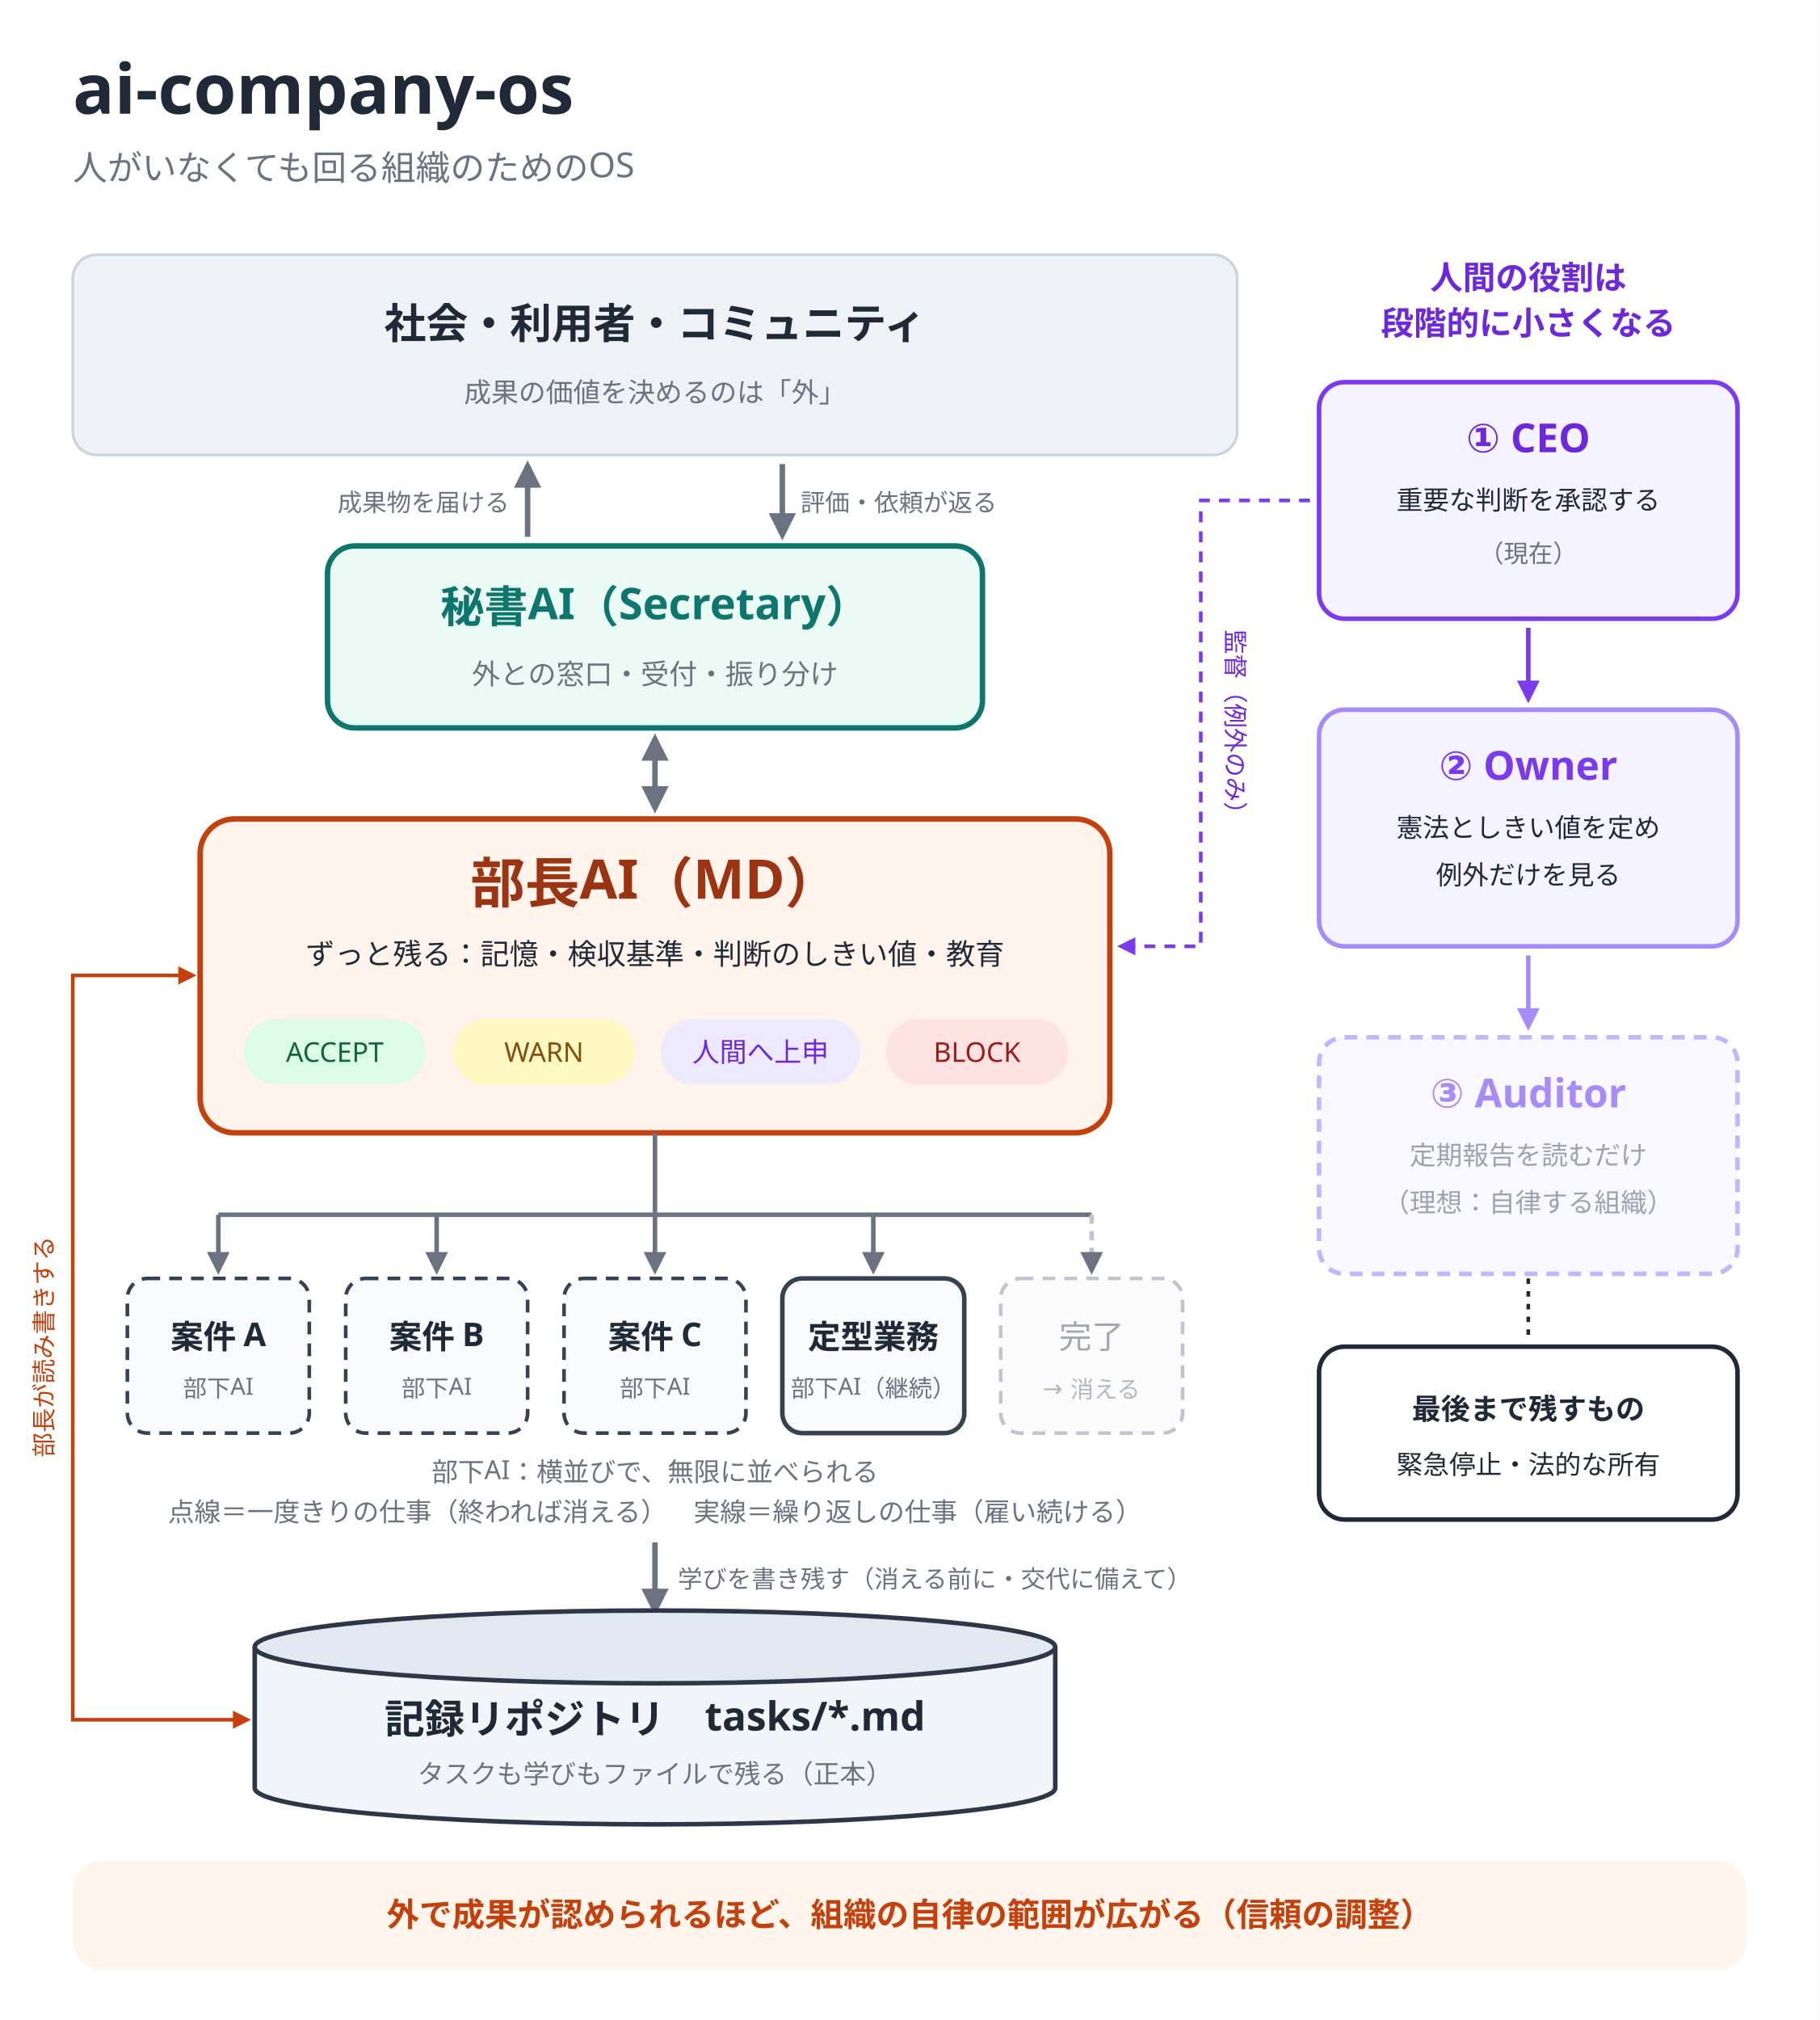
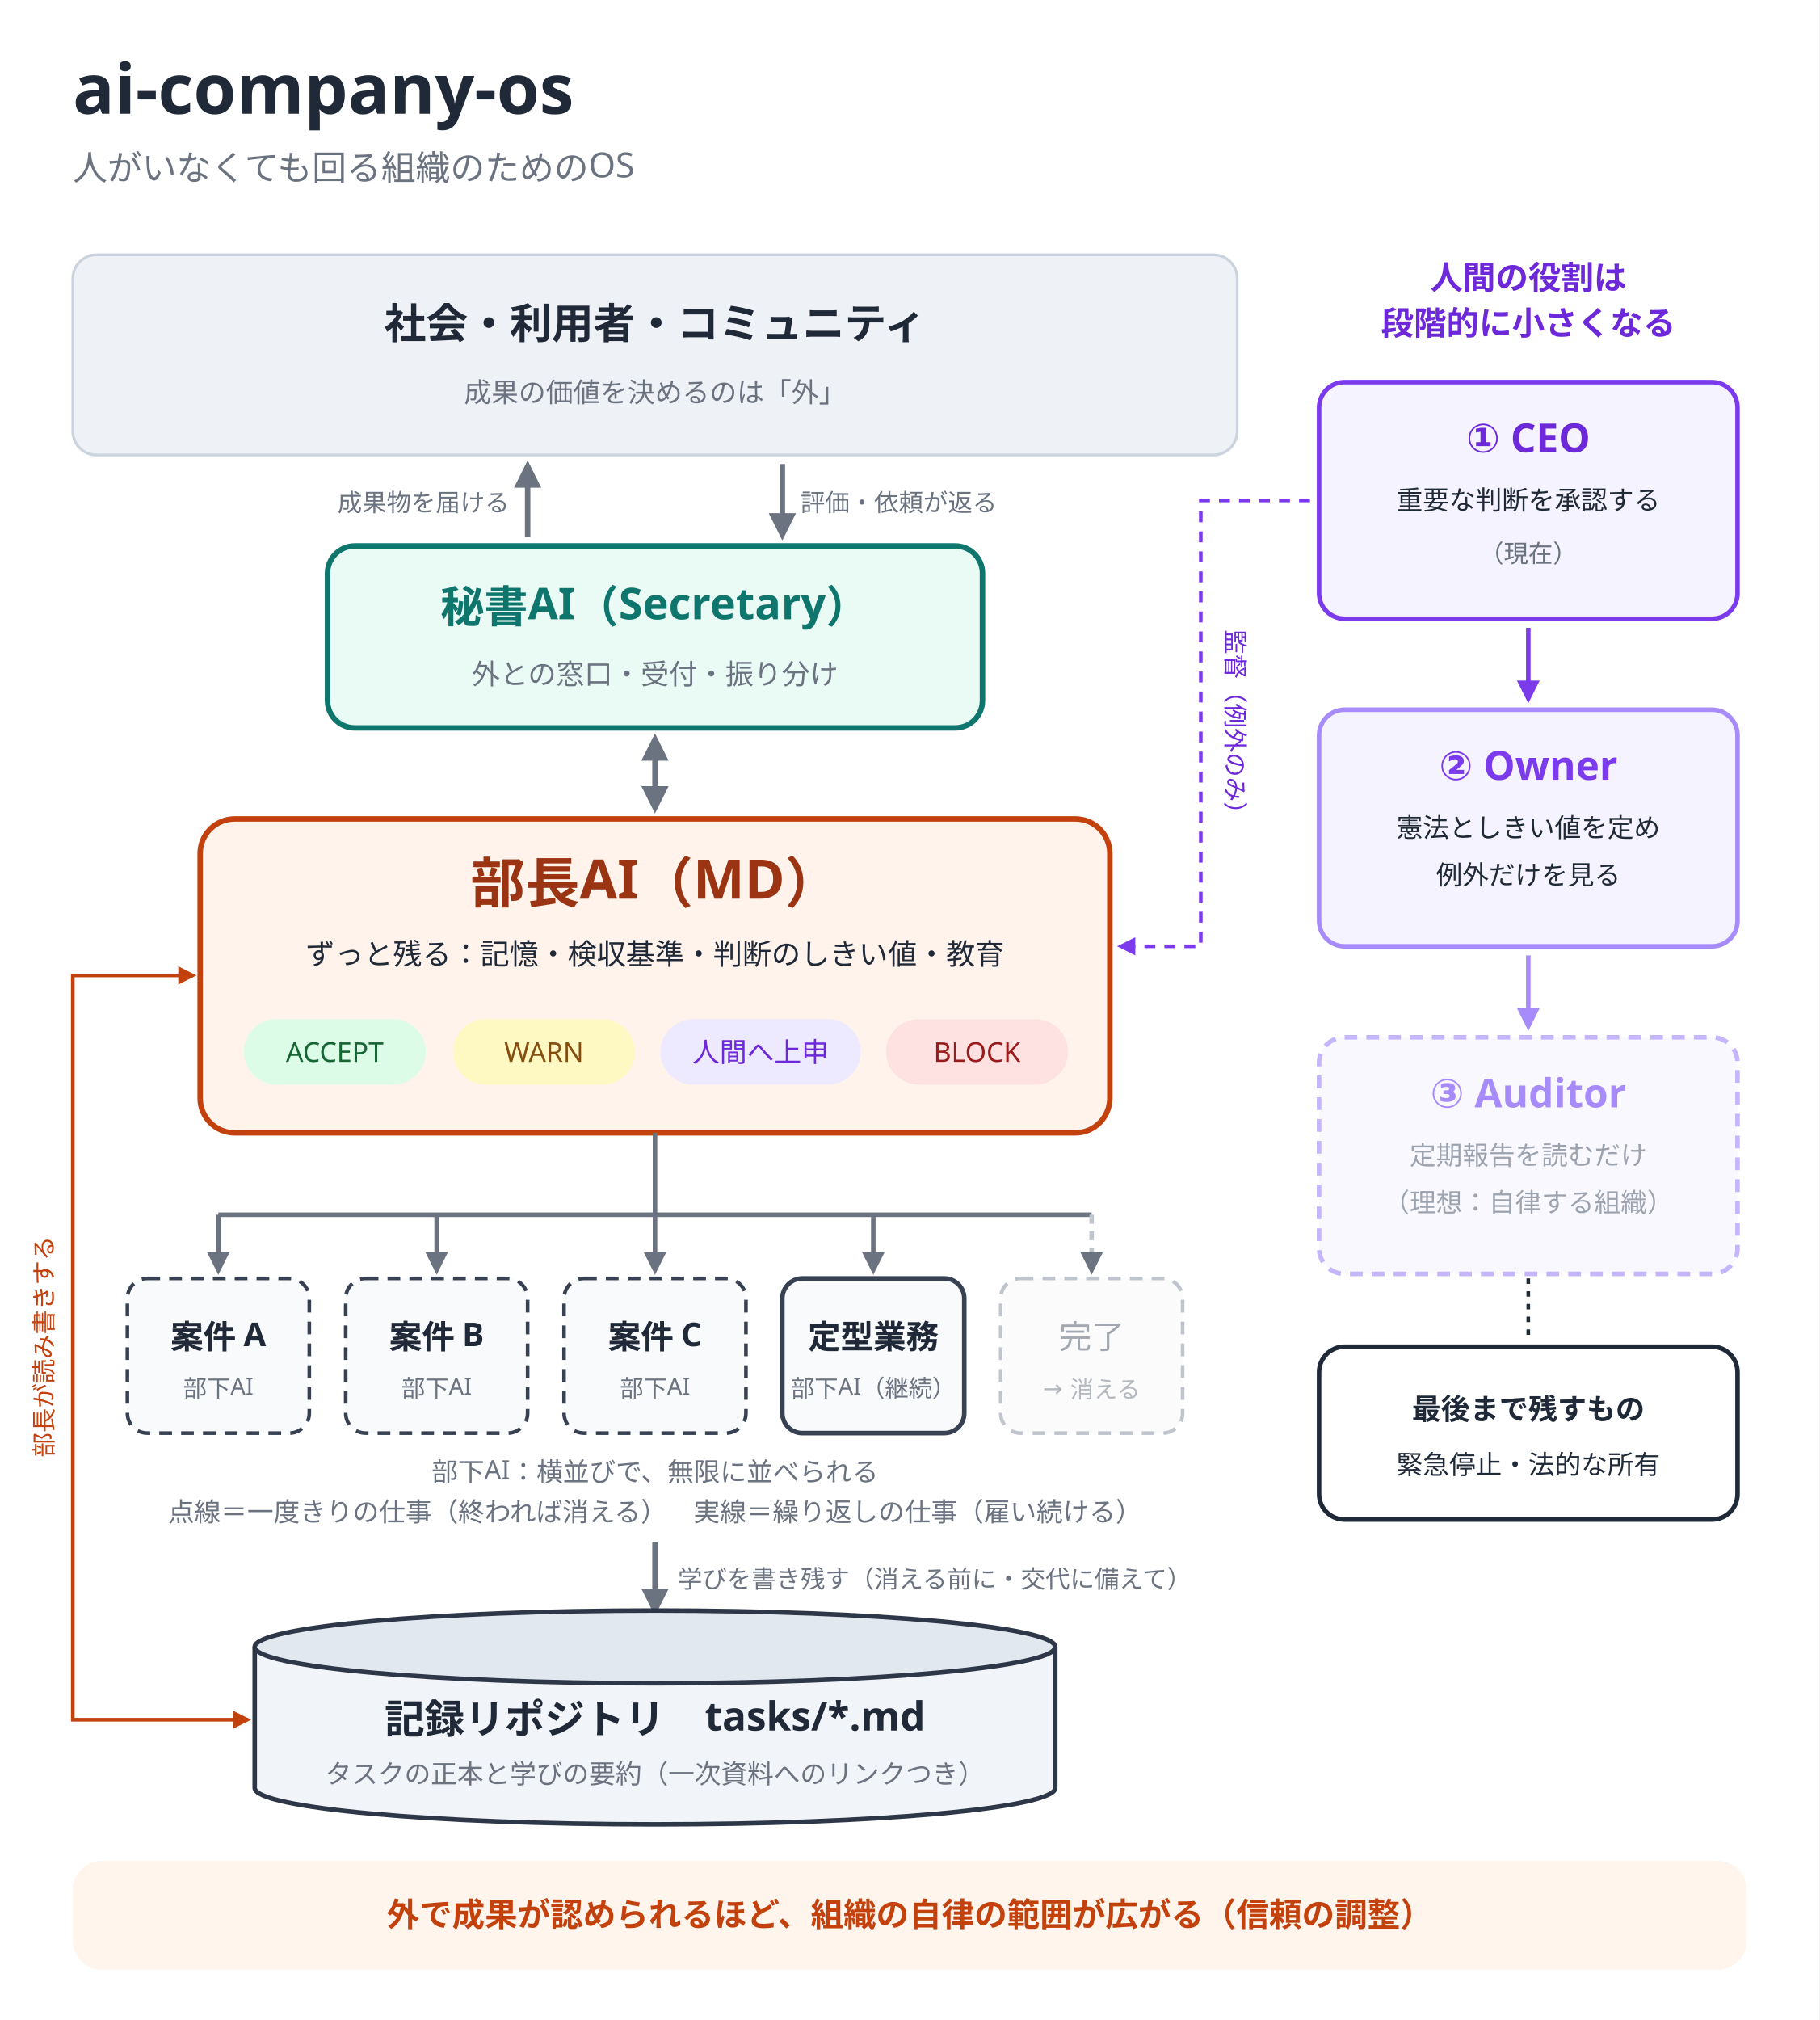
<svg xmlns="http://www.w3.org/2000/svg" width="2000" height="2220" viewBox="0 0 2000 2220">
  <defs>
    <style>
      text { font-family: "Noto Sans JP", "Hiragino Sans", "Yu Gothic", "IPAPGothic", sans-serif; fill: #1F2937; }
      .c { text-anchor: middle; }
      .b { font-weight: 700; }
      .muted { fill: #6B7280; }
    </style>
    <marker id="ah" viewBox="0 0 10 10" refX="8" refY="5" markerWidth="5" markerHeight="5" orient="auto-start-reverse">
      <path d="M0,0 L10,5 L0,10 z" fill="#6B7280" />
    </marker>
    <marker id="ahO" viewBox="0 0 10 10" refX="8" refY="5" markerWidth="5" markerHeight="5" orient="auto-start-reverse">
      <path d="M0,0 L10,5 L0,10 z" fill="#C2410C" />
    </marker>
    <marker id="ahP" viewBox="0 0 10 10" refX="8" refY="5" markerWidth="5" markerHeight="5" orient="auto-start-reverse">
      <path d="M0,0 L10,5 L0,10 z" fill="#7C3AED" />
    </marker>
    <marker id="ahL" viewBox="0 0 10 10" refX="8" refY="5" markerWidth="5" markerHeight="5" orient="auto-start-reverse">
      <path d="M0,0 L10,5 L0,10 z" fill="#A78BFA" />
    </marker>
  </defs>
  <rect width="2000" height="2220" fill="#FFFFFF" />
  <text x="80" y="125" font-size="76" class="b">ai-company-os</text>
  <text x="80" y="198" font-size="38" class="muted">人がいなくても回る組織のためのOS</text>
  <rect x="80" y="280" width="1280" height="220" rx="26" fill="#EEF1F6" stroke="#CBD3DE" stroke-width="3" />
  <text x="720" y="372" font-size="46" class="c b">社会・利用者・コミュニティ</text>
  <text x="720" y="442" font-size="30" class="c muted">成果の価値を決めるのは「外」</text>
  <line x1="580" y1="590" x2="580" y2="512" stroke="#6B7280" stroke-width="6" marker-end="url(#ah)" />
  <text x="560" y="562" font-size="27" class="muted" text-anchor="end">成果物を届ける</text>
  <line x1="860" y1="510" x2="860" y2="588" stroke="#6B7280" stroke-width="6" marker-end="url(#ah)" />
  <text x="880" y="562" font-size="27" class="muted">評価・依頼が返る</text>
  <rect x="360" y="600" width="720" height="200" rx="30" fill="#E9FBF4" stroke="#0F766E" stroke-width="6" />
  <text x="720" y="684" font-size="48" class="c b" style="fill:#0F766E">秘書AI（Secretary）</text>
  <text x="720" y="752" font-size="31" class="c muted">外との窓口・受付・振り分け</text>
  <line x1="720" y1="812" x2="720" y2="888" stroke="#6B7280" stroke-width="6" marker-start="url(#ah)" marker-end="url(#ah)" />
  <rect x="220" y="900" width="1000" height="345" rx="38" fill="#FFF3EC" stroke="#C2410C" stroke-width="6" />
  <text x="720" y="992" font-size="60" class="c b" style="fill:#9A3412">部長AI（MD）</text>
  <text x="720" y="1060" font-size="32" class="c">ずっと残る：記憶・検収基準・判断のしきい値・教育</text>
  <rect x="268" y="1120" width="200" height="72" rx="36" fill="#DCFCE7" />
  <text x="368" y="1167" font-size="30" class="c" style="fill:#166534">ACCEPT</text>
  <rect x="498" y="1120" width="200" height="72" rx="36" fill="#FEF9C3" />
  <text x="598" y="1167" font-size="30" class="c" style="fill:#854D0E">WARN</text>
  <rect x="726" y="1120" width="220" height="72" rx="36" fill="#EDE9FE" />
  <text x="836" y="1167" font-size="30" class="c" style="fill:#6D28D9">人間へ上申</text>
  <rect x="974" y="1120" width="200" height="72" rx="36" fill="#FEE2E2" />
  <text x="1074" y="1167" font-size="30" class="c" style="fill:#991B1B">BLOCK</text>
  <line x1="720" y1="1245" x2="720" y2="1335" stroke="#6B7280" stroke-width="5" />
  <line x1="240" y1="1335" x2="1200" y2="1335" stroke="#6B7280" stroke-width="5" />
  <g stroke="#6B7280" stroke-width="5">
    <line x1="240" y1="1335" x2="240" y2="1396" marker-end="url(#ah)" />
    <line x1="480" y1="1335" x2="480" y2="1396" marker-end="url(#ah)" />
    <line x1="720" y1="1335" x2="720" y2="1396" marker-end="url(#ah)" />
    <line x1="960" y1="1335" x2="960" y2="1396" marker-end="url(#ah)" />
  </g>
  <line x1="1200" y1="1335" x2="1200" y2="1396" stroke="#C0C4CC" stroke-width="5" stroke-dasharray="10 8" marker-end="url(#ah)" />
  <g stroke="#374151" stroke-width="4" stroke-dasharray="14 10" fill="#F8FAFC">
    <rect x="140" y="1405" width="200" height="170" rx="22" />
    <rect x="380" y="1405" width="200" height="170" rx="22" />
    <rect x="620" y="1405" width="200" height="170" rx="22" />
  </g>
  <text x="240" y="1482" font-size="36" class="c b">案件 A</text>
  <text x="240" y="1535" font-size="26" class="c muted">部下AI</text>
  <text x="480" y="1482" font-size="36" class="c b">案件 B</text>
  <text x="480" y="1535" font-size="26" class="c muted">部下AI</text>
  <text x="720" y="1482" font-size="36" class="c b">案件 C</text>
  <text x="720" y="1535" font-size="26" class="c muted">部下AI</text>
  <rect x="860" y="1405" width="200" height="170" rx="22" fill="#F8FAFC" stroke="#374151" stroke-width="5" />
  <text x="960" y="1482" font-size="36" class="c b">定型業務</text>
  <text x="960" y="1535" font-size="26" class="c muted">部下AI（継続）</text>
  <rect x="1100" y="1405" width="200" height="170" rx="22" fill="#FBFBFC" stroke="#C0C4CC" stroke-width="4" stroke-dasharray="14 10" />
  <text x="1200" y="1482" font-size="36" class="c" style="fill:#A3A8B0">完了</text>
  <text x="1200" y="1535" font-size="26" class="c" style="fill:#B4B8BF">→ 消える</text>
  <text x="720" y="1628" font-size="29" class="c muted">部下AI：横並びで、無限に並べられる</text>
  <text x="720" y="1672" font-size="29" class="c muted">点線＝一度きりの仕事（終われば消える）　実線＝繰り返しの仕事（雇い続ける）</text>
  <line x1="720" y1="1695" x2="720" y2="1770" stroke="#6B7280" stroke-width="6" marker-end="url(#ah)" />
  <text x="745" y="1745" font-size="27" class="muted">学びを書き残す（消える前に・交代に備えて）</text>
  <path d="M280,1810 L280,1965 A440,40 0 0 0 1160,1965 L1160,1810" fill="#F1F4F8" stroke="#2D3748" stroke-width="5" />
  <ellipse cx="720" cy="1810" rx="440" ry="40" fill="#E2E8F0" stroke="#2D3748" stroke-width="5" />
  <text x="720" y="1905" font-size="44" class="c b">記録リポジトリ　tasks/*.md</text>
-   <text x="720" y="1960" font-size="29" class="c muted">タスクも学びもファイルで残る（正本）</text>
+   <text x="720" y="1960" font-size="29" class="c muted">タスクの正本と学びの要約（一次資料へのリンクつき）</text>
  <path d="M212,1072 L80,1072 L80,1890 L272,1890" fill="none" stroke="#C2410C" stroke-width="4" marker-start="url(#ahO)" marker-end="url(#ahO)" />
  <text transform="translate(58,1480) rotate(-90)" font-size="27" class="c" style="fill:#C2410C">部長が読み書きする</text>
  <text x="1680" y="318" font-size="36" class="c b" style="fill:#6D28D9">人間の役割は</text>
  <text x="1680" y="368" font-size="36" class="c b" style="fill:#6D28D9">段階的に小さくなる</text>
  <rect x="1450" y="420" width="460" height="260" rx="28" fill="#F5F3FF" stroke="#7C3AED" stroke-width="5" />
  <text x="1680" y="497" font-size="44" class="c b" style="fill:#6D28D9">① CEO</text>
  <text x="1680" y="560" font-size="29" class="c">重要な判断を承認する</text>
  <text x="1680" y="618" font-size="27" class="c muted">（現在）</text>
  <line x1="1680" y1="690" x2="1680" y2="768" stroke="#7C3AED" stroke-width="5" marker-end="url(#ahP)" />
  <rect x="1450" y="780" width="460" height="260" rx="28" fill="#F5F3FF" stroke="#A78BFA" stroke-width="5" />
  <text x="1680" y="857" font-size="44" class="c b" style="fill:#7C3AED">② Owner</text>
  <text x="1680" y="920" font-size="29" class="c">憲法としきい値を定め</text>
  <text x="1680" y="972" font-size="29" class="c">例外だけを見る</text>
  <line x1="1680" y1="1050" x2="1680" y2="1128" stroke="#A78BFA" stroke-width="5" marker-end="url(#ahL)" />
  <rect x="1450" y="1140" width="460" height="260" rx="28" fill="#FAF8FF" stroke="#C4B5FD" stroke-width="5" stroke-dasharray="14 10" />
  <text x="1680" y="1217" font-size="44" class="c b" style="fill:#A78BFA">③ Auditor</text>
  <text x="1680" y="1280" font-size="29" class="c" style="fill:#9CA3AF">定期報告を読むだけ</text>
  <text x="1680" y="1332" font-size="29" class="c" style="fill:#9CA3AF">（理想：自律する組織）</text>
  <line x1="1680" y1="1405" x2="1680" y2="1475" stroke="#1F2937" stroke-width="4" stroke-dasharray="6 8" />
  <rect x="1450" y="1480" width="460" height="190" rx="28" fill="#FFFFFF" stroke="#1F2937" stroke-width="5" />
  <text x="1680" y="1560" font-size="32" class="c b">最後まで残すもの</text>
  <text x="1680" y="1620" font-size="29" class="c">緊急停止・法的な所有</text>
  <path d="M1440,550 L1320,550 L1320,1040 L1232,1040" fill="none" stroke="#7C3AED" stroke-width="4" stroke-dasharray="12 10" marker-end="url(#ahP)" />
  <text transform="translate(1348,800) rotate(90)" font-size="27" class="c" style="fill:#6D28D9">監督（例外のみ）</text>
  <rect x="80" y="2045" width="1840" height="120" rx="32" fill="#FFF5EC" />
  <text x="1000" y="2117" font-size="36" class="c b" style="fill:#C2410C">外で成果が認められるほど、組織の自律の範囲が広がる（信頼の調整）</text>
</svg>
